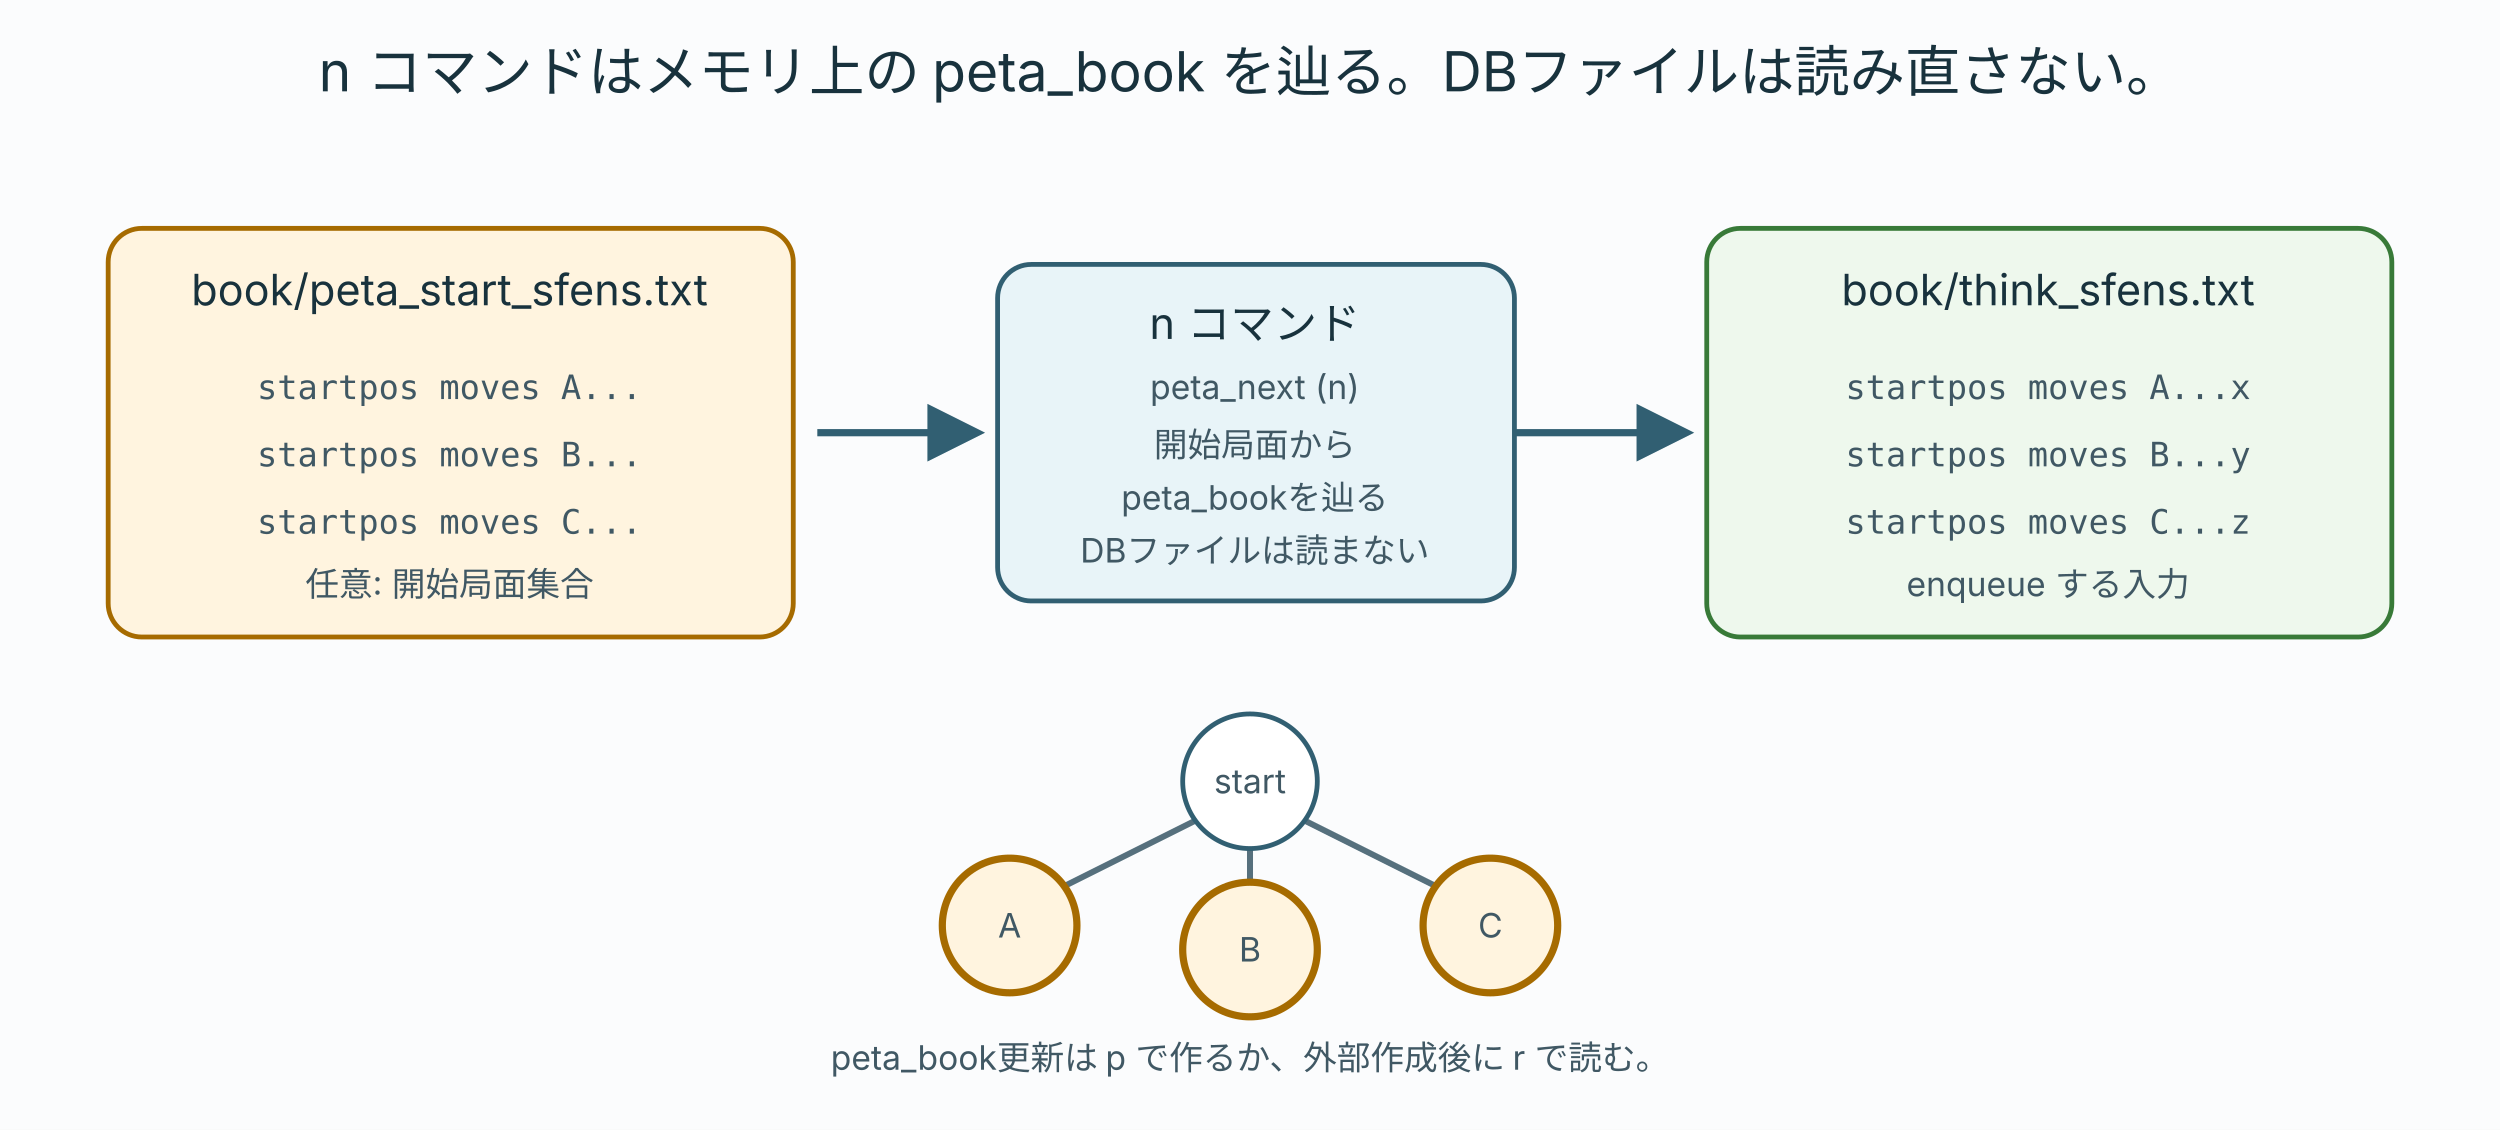
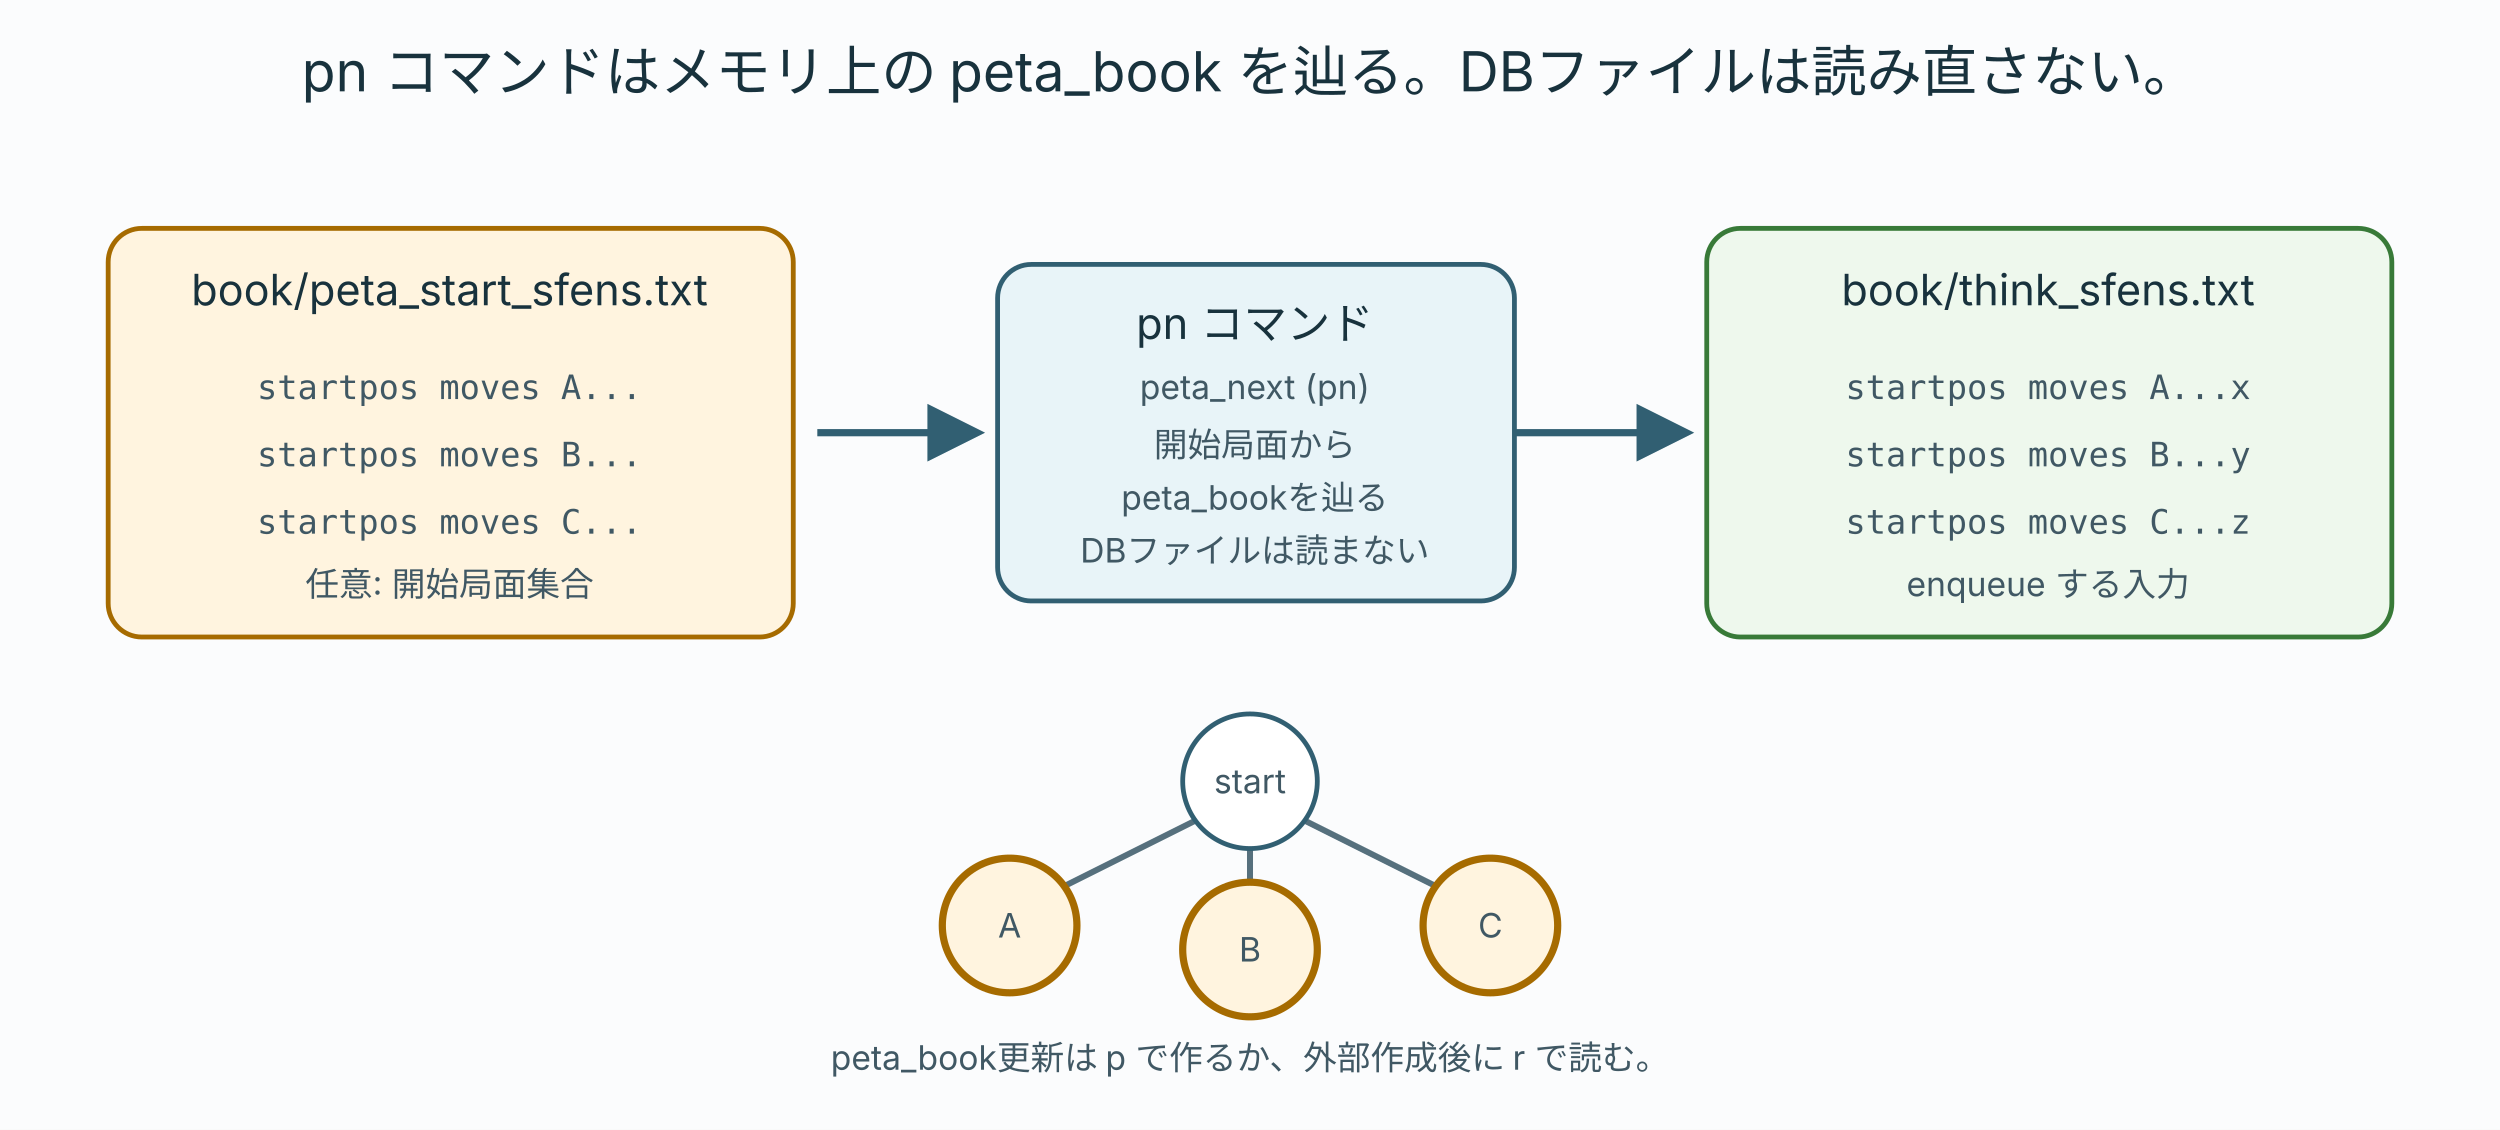
<svg xmlns="http://www.w3.org/2000/svg" width="1040" height="470" viewBox="0 0 1040 470" role="img" aria-labelledby="title desc">
  <defs>
    <marker id="arrow" viewBox="0 0 10 10" refX="8" refY="5" markerWidth="8" markerHeight="8" orient="auto-start-reverse">
      <path d="M 0 0 L 10 5 L 0 10 z" fill="#315f72" />
    </marker>
    <style>
      .bg { fill: #fbfcfd; }
      .box { fill: #ffffff; stroke: #315f72; stroke-width: 2; }
      .file { fill: #fff4df; stroke: #a66b00; stroke-width: 2; }
      .tool { fill: #e8f4f8; stroke: #315f72; stroke-width: 2; }
      .out { fill: #eef8ed; stroke: #387a38; stroke-width: 2; }
      .node { fill: #ffffff; stroke: #315f72; stroke-width: 2; }
      .root { fill: #fff4df; stroke: #a66b00; stroke-width: 3; }
      .line { stroke: #315f72; stroke-width: 3; fill: none; marker-end: url(#arrow); }
      .tree { stroke: #56707d; stroke-width: 2.5; fill: none; }
      .text { font-family: -apple-system, BlinkMacSystemFont, "Segoe UI", sans-serif; fill: #18323d; font-size: 18px; text-anchor: middle; }
      .small { font-size: 14px; fill: #405864; }
      .mono { font-family: ui-monospace, SFMono-Regular, Menlo, Consolas, monospace; font-size: 14px; fill: #405864; }
    </style>
  </defs>
  <rect class="bg" x="0" y="0" width="1040" height="470" />
-   <text class="text" x="520" y="38" style="font-size:23px">n コマンドはメモリ上の peta_book を辿る。DBファイルは読み直さない。</text>
+   <text class="text" x="520" y="38" style="font-size:23px">pn コマンドはメモリ上の peta_book を辿る。DBファイルは読み直さない。</text>
  <rect class="box file" x="45" y="95" width="285" height="170" rx="14" />
  <text class="text" x="187" y="127">book/peta_start_sfens.txt</text>
  <text class="mono" x="187" y="166" text-anchor="middle">startpos moves A...</text>
  <text class="mono" x="187" y="194" text-anchor="middle">startpos moves B...</text>
  <text class="mono" x="187" y="222" text-anchor="middle">startpos moves C...</text>
  <text class="text small" x="187" y="248">任意: 開始局面集合</text>
  <path class="line" d="M 340 180 H 405" />
  <rect class="box tool" x="415" y="110" width="215" height="140" rx="14" />
-   <text class="text" x="522" y="141">n コマンド</text>
-   <text class="text small" x="522" y="166">peta_next (n)</text>
+   <text class="text" x="522" y="141">pn コマンド</text>
+   <text class="text small" x="522" y="166">peta_next (pn)</text>
  <text class="text small" x="522" y="190">開始局面から</text>
  <text class="text small" x="522" y="212">peta_bookを辿る</text>
  <text class="text small" x="522" y="234">DBファイルは読まない</text>
  <path class="line" d="M 630 180 H 700" />
  <rect class="box out" x="710" y="95" width="285" height="170" rx="14" />
  <text class="text" x="852" y="127">book/think_sfens.txt</text>
  <text class="mono" x="852" y="166" text-anchor="middle">startpos moves A...x</text>
  <text class="mono" x="852" y="194" text-anchor="middle">startpos moves B...y</text>
  <text class="mono" x="852" y="222" text-anchor="middle">startpos moves C...z</text>
  <text class="text small" x="852" y="248">enqueue する入力</text>
  <path class="tree" d="M 520 330 L 420 380" />
  <path class="tree" d="M 520 330 L 520 390" />
  <path class="tree" d="M 520 330 L 620 380" />
  <circle class="node root" cx="420" cy="385" r="28" />
  <text class="text small" x="420" y="390">A</text>
  <circle class="node root" cx="520" cy="395" r="28" />
  <text class="text small" x="520" y="400">B</text>
  <circle class="node root" cx="620" cy="385" r="28" />
  <text class="text small" x="620" y="390">C</text>
  <circle class="node" cx="520" cy="325" r="28" />
  <text class="text small" x="520" y="330">start</text>
  <text class="text small" x="520" y="445">peta_book更新は p で作るか、外部作成後に r で読む。</text>
</svg>
